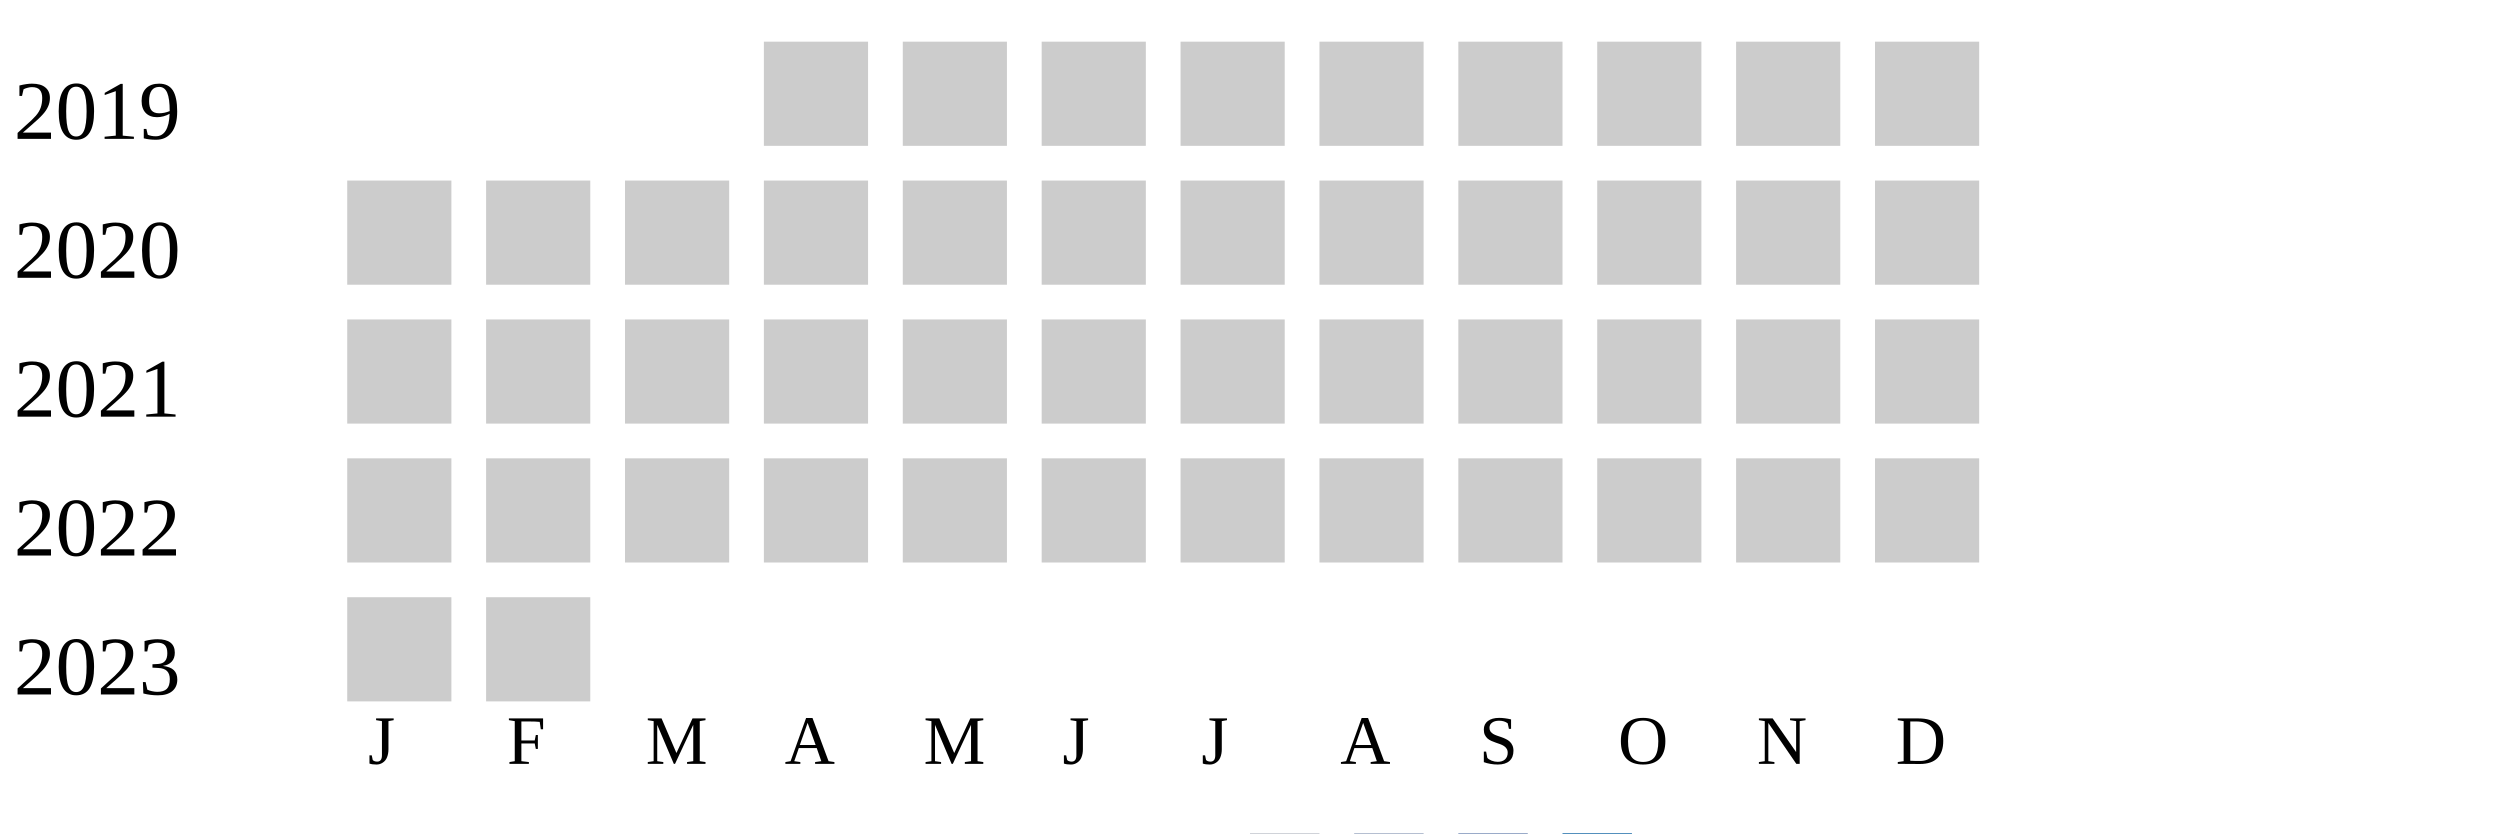
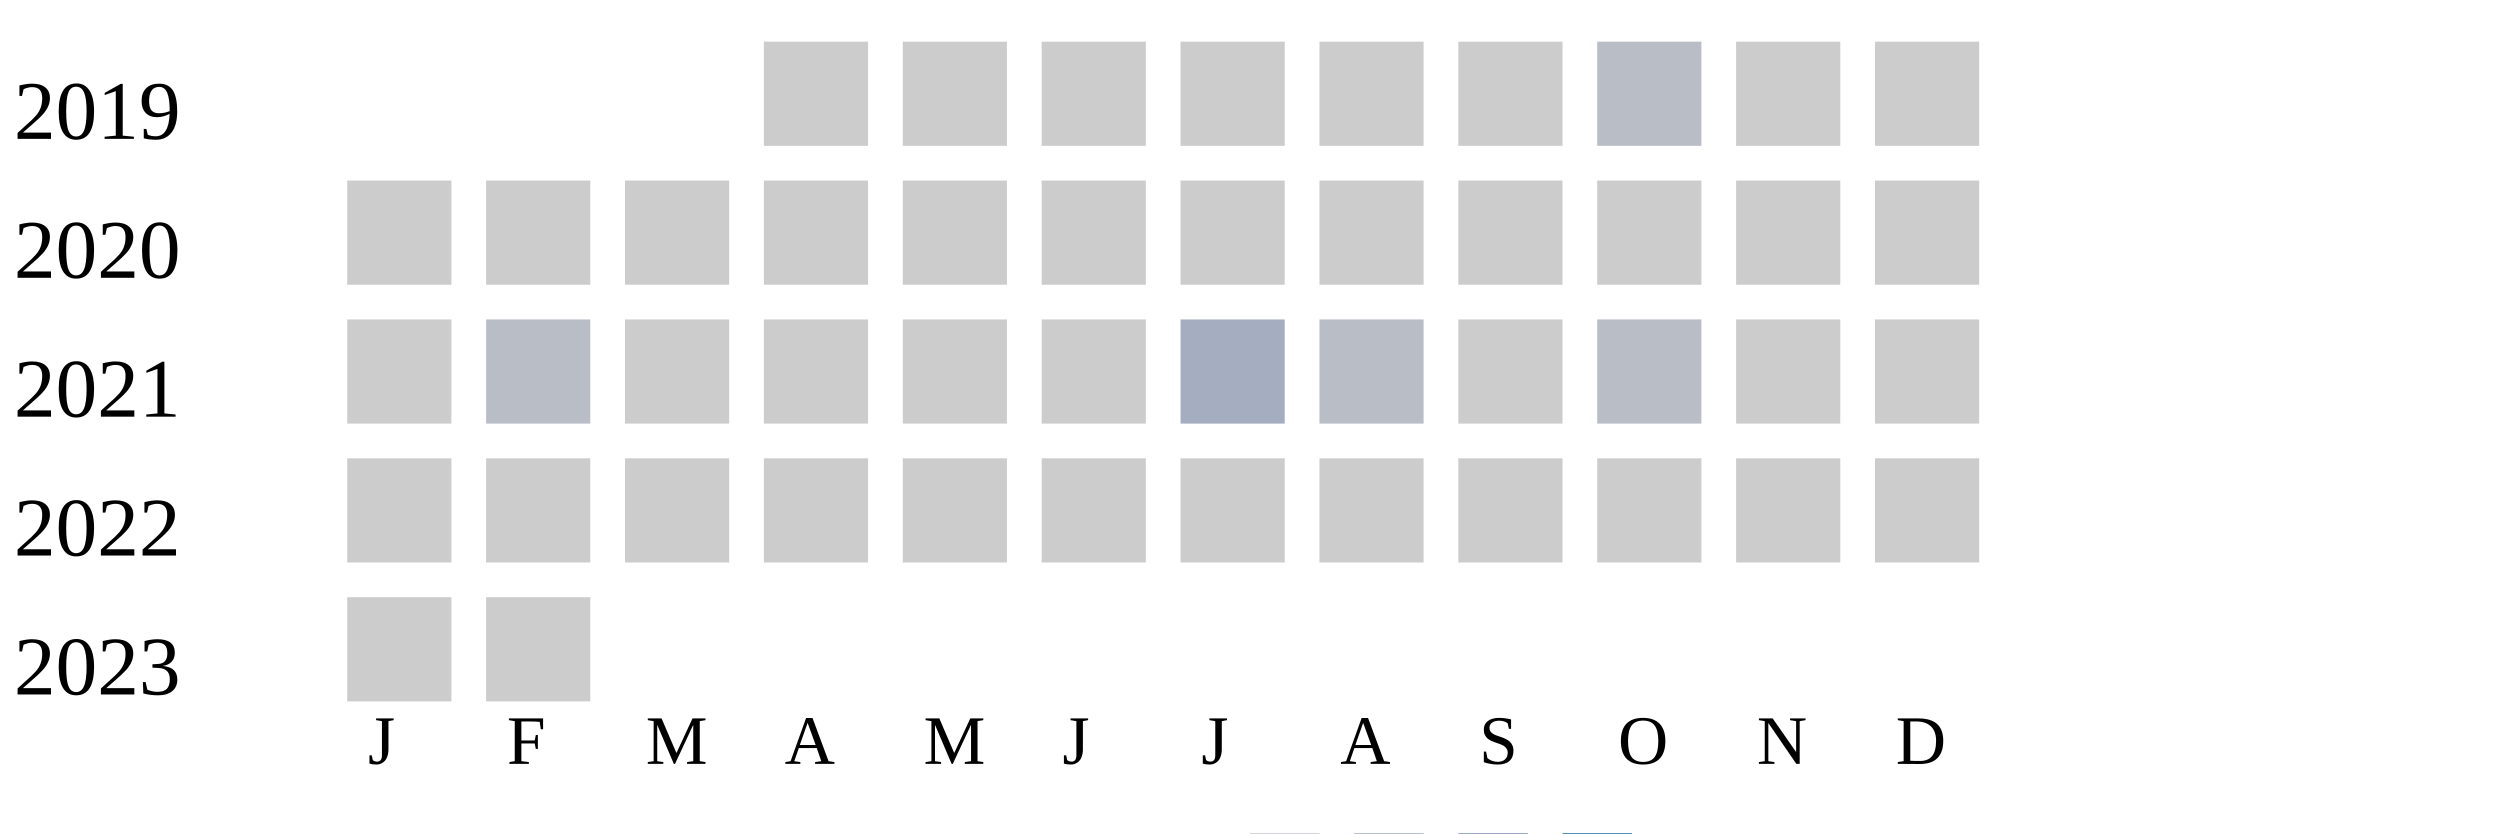
<svg xmlns="http://www.w3.org/2000/svg" width="360" height="120">
  <g transform="translate(0 0)">
    <text x="2" y="20">2019</text>
    <rect x="110" y="6" width="15" height="15" fill="#cccccc" />
    <rect x="130" y="6" width="15" height="15" fill="#cccccc" />
    <rect x="150" y="6" width="15" height="15" fill="#cccccc" />
    <rect x="170" y="6" width="15" height="15" fill="#cccccc" />
    <rect x="190" y="6" width="15" height="15" fill="#cccccc" />
    <rect x="210" y="6" width="15" height="15" fill="#cccccc" />
-     <rect x="230" y="6" width="15" height="15" fill="#cccccc" />
+     <rect x="230" y="6" width="15" height="15" fill="#b9bdc6" />
    <rect x="250" y="6" width="15" height="15" fill="#cccccc" />
    <rect x="270" y="6" width="15" height="15" fill="#cccccc" />
  </g>
  <g transform="translate(0 20)">
    <text x="2" y="20">2020</text>
    <rect x="50" y="6" width="15" height="15" fill="#cccccc" />
    <rect x="70" y="6" width="15" height="15" fill="#cccccc" />
    <rect x="90" y="6" width="15" height="15" fill="#cccccc" />
    <rect x="110" y="6" width="15" height="15" fill="#cccccc" />
    <rect x="130" y="6" width="15" height="15" fill="#cccccc" />
    <rect x="150" y="6" width="15" height="15" fill="#cccccc" />
    <rect x="170" y="6" width="15" height="15" fill="#cccccc" />
    <rect x="190" y="6" width="15" height="15" fill="#cccccc" />
    <rect x="210" y="6" width="15" height="15" fill="#cccccc" />
    <rect x="230" y="6" width="15" height="15" fill="#cccccc" />
    <rect x="250" y="6" width="15" height="15" fill="#cccccc" />
    <rect x="270" y="6" width="15" height="15" fill="#cccccc" />
  </g>
  <g transform="translate(0 40)">
    <text x="2" y="20">2021</text>
    <rect x="50" y="6" width="15" height="15" fill="#cccccc" />
-     <rect x="70" y="6" width="15" height="15" fill="#cccccc" />
+     <rect x="70" y="6" width="15" height="15" fill="#b9bdc6" />
    <rect x="90" y="6" width="15" height="15" fill="#cccccc" />
    <rect x="110" y="6" width="15" height="15" fill="#cccccc" />
    <rect x="130" y="6" width="15" height="15" fill="#cccccc" />
    <rect x="150" y="6" width="15" height="15" fill="#cccccc" />
-     <rect x="170" y="6" width="15" height="15" fill="#cccccc" />
-     <rect x="190" y="6" width="15" height="15" fill="#cccccc" />
+     <rect x="170" y="6" width="15" height="15" fill="#a5aec0" />
+     <rect x="190" y="6" width="15" height="15" fill="#b9bdc6" />
    <rect x="210" y="6" width="15" height="15" fill="#cccccc" />
-     <rect x="230" y="6" width="15" height="15" fill="#cccccc" />
+     <rect x="230" y="6" width="15" height="15" fill="#b9bdc6" />
    <rect x="250" y="6" width="15" height="15" fill="#cccccc" />
    <rect x="270" y="6" width="15" height="15" fill="#cccccc" />
  </g>
  <g transform="translate(0 60)">
    <text x="2" y="20">2022</text>
    <rect x="50" y="6" width="15" height="15" fill="#cccccc" />
    <rect x="70" y="6" width="15" height="15" fill="#cccccc" />
    <rect x="90" y="6" width="15" height="15" fill="#cccccc" />
    <rect x="110" y="6" width="15" height="15" fill="#cccccc" />
    <rect x="130" y="6" width="15" height="15" fill="#cccccc" />
    <rect x="150" y="6" width="15" height="15" fill="#cccccc" />
    <rect x="170" y="6" width="15" height="15" fill="#cccccc" />
    <rect x="190" y="6" width="15" height="15" fill="#cccccc" />
    <rect x="210" y="6" width="15" height="15" fill="#cccccc" />
    <rect x="230" y="6" width="15" height="15" fill="#cccccc" />
    <rect x="250" y="6" width="15" height="15" fill="#cccccc" />
    <rect x="270" y="6" width="15" height="15" fill="#cccccc" />
  </g>
  <g transform="translate(0 80)">
    <text x="2" y="20">2023</text>
    <rect x="50" y="6" width="15" height="15" fill="#cccccc" />
    <rect x="70" y="6" width="15" height="15" fill="#cccccc" />
  </g>
  <text style="font-size: 10px; text-align: center" x="53" y="110">J</text>
  <text style="font-size: 10px; text-align: center" x="73" y="110">F</text>
  <text style="font-size: 10px; text-align: center" x="93" y="110">M</text>
  <text style="font-size: 10px; text-align: center" x="113" y="110">A</text>
  <text style="font-size: 10px; text-align: center" x="133" y="110">M</text>
  <text style="font-size: 10px; text-align: center" x="153" y="110">J</text>
  <text style="font-size: 10px; text-align: center" x="173" y="110">J</text>
  <text style="font-size: 10px; text-align: center" x="193" y="110">A</text>
  <text style="font-size: 10px; text-align: center" x="213" y="110">S</text>
  <text style="font-size: 10px; text-align: center" x="233" y="110">O</text>
  <text style="font-size: 10px; text-align: center" x="253" y="110">N</text>
  <text style="font-size: 10px; text-align: center" x="273" y="110">D</text>
  <text style="font-size: 10px;" x="155" y="129">Less</text>
  <rect fill="#b9bdc6" width="10" height="10" x="180" y="120" />
  <rect fill="#919fba" width="10" height="10" x="195" y="120" />
  <rect fill="#6882ae" width="10" height="10" x="210" y="120" />
  <rect fill="#005a9c" width="10" height="10" x="225" y="120" />
  <text x="240" y="129" style="font-size: 10px;">More</text>
</svg>
